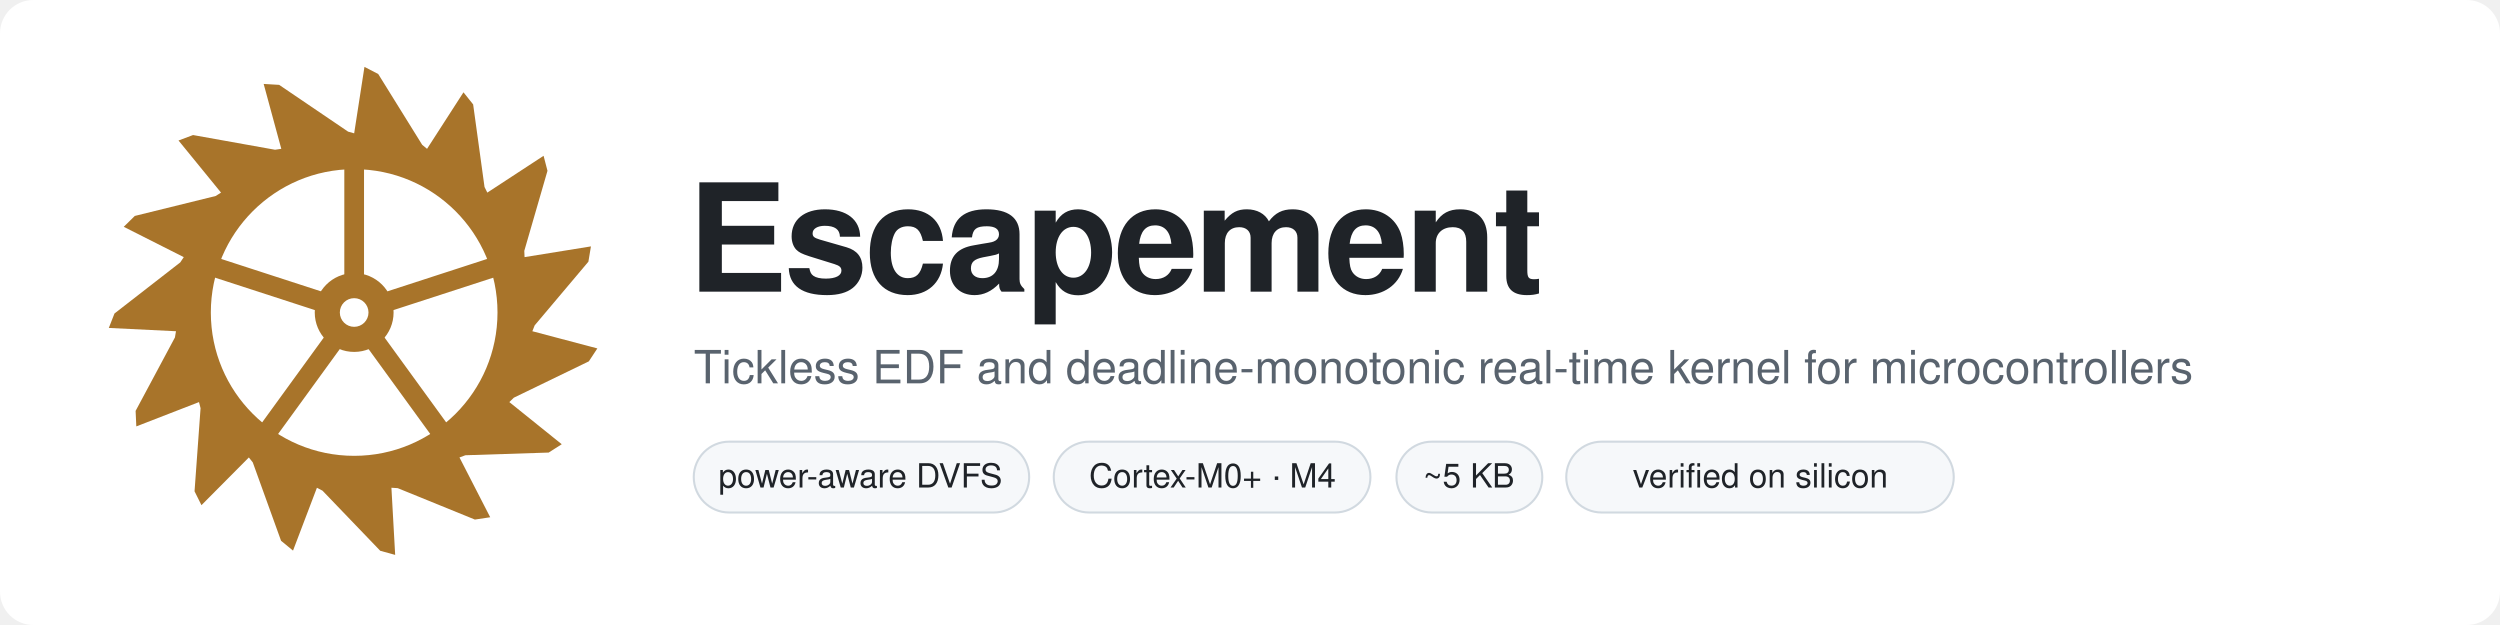
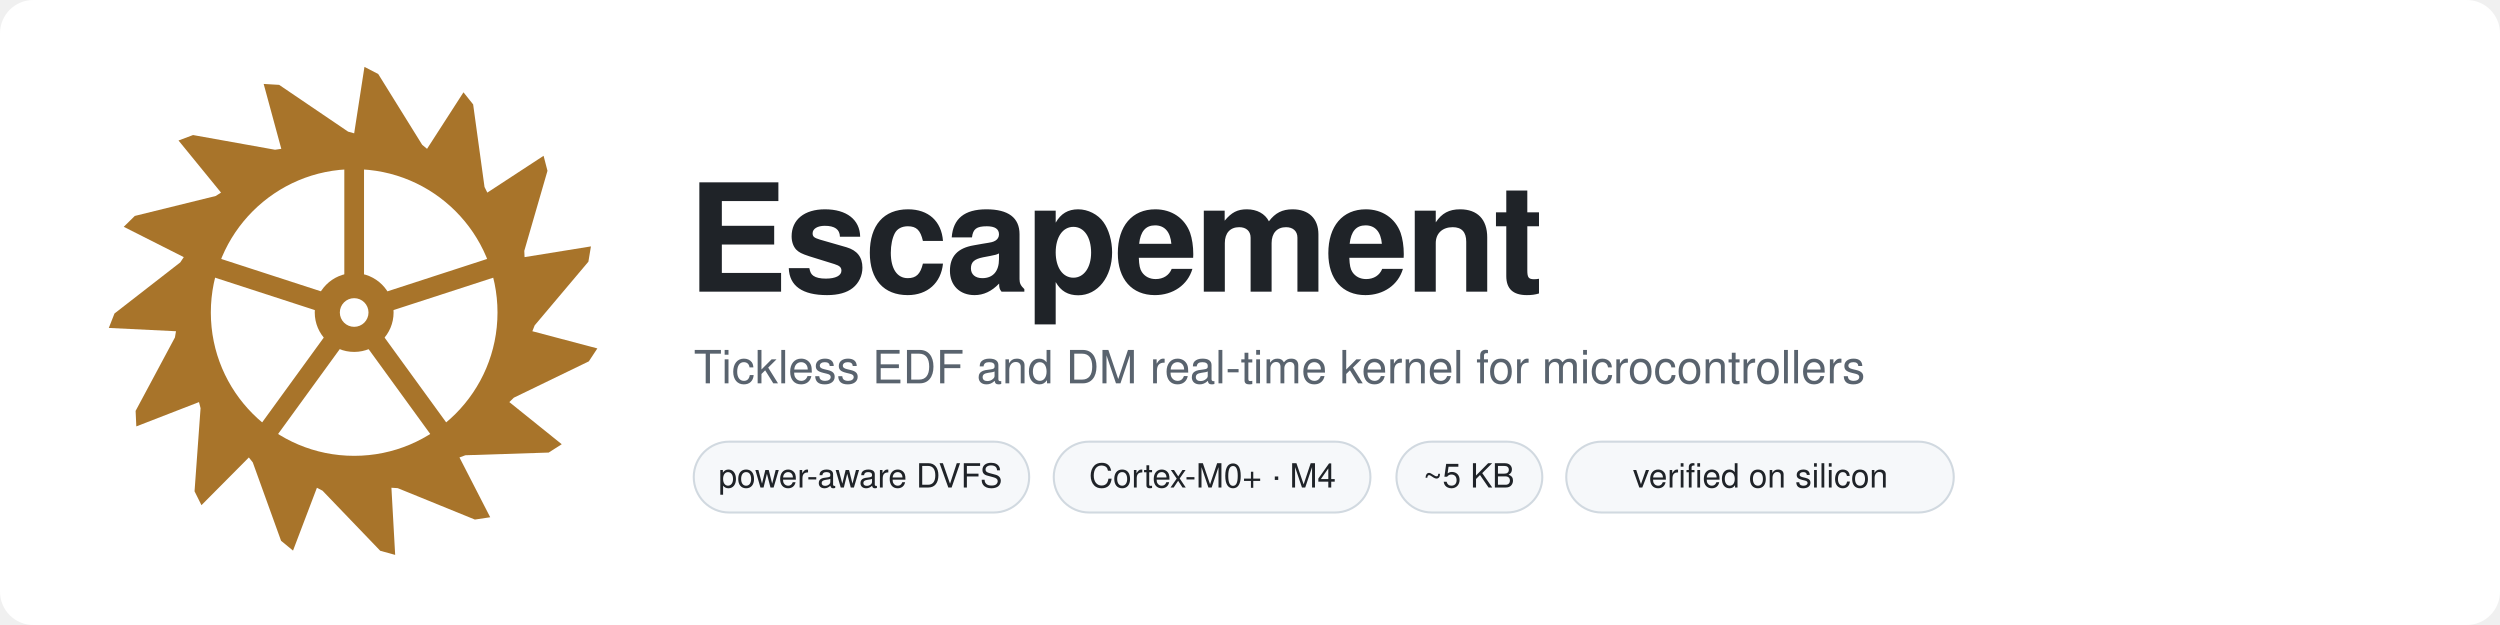
<svg xmlns="http://www.w3.org/2000/svg" width="1200" height="300" viewBox="0 0 1200 300" font-family="ui-sans-serif,-apple-system,Segoe UI,Helvetica,Arial,sans-serif">
  <rect width="1200" height="300" rx="16" fill="#ffffff" />
  <path d="M170.00 64.00 L174.94 32.10 L181.55 35.53 L202.65 69.51 L204.98 71.44 L222.47 44.31 L227.11 50.12 L232.57 89.75 L233.91 92.45 L260.92 74.78 L262.79 81.99 L251.66 120.41 L251.79 123.42 L283.65 118.27 L282.43 125.61 L256.64 156.18 L255.53 158.99 L286.73 167.24 L282.64 173.45 L246.64 190.89 L244.48 193.00 L269.63 213.23 L263.36 217.23 L223.38 218.52 L220.55 219.58 L235.30 248.28 L227.94 249.39 L190.90 234.31 L187.88 234.12 L189.68 266.35 L182.51 264.37 L154.80 235.52 L152.12 234.12 L140.65 264.29 L134.91 259.57 L121.33 221.94 L119.45 219.58 L96.70 242.48 L93.38 235.82 L96.27 195.93 L95.52 193.00 L65.43 204.67 L65.09 197.23 L83.97 161.97 L84.47 158.99 L52.23 157.41 L54.95 150.48 L86.54 125.94 L88.21 123.42 L59.40 108.87 L64.70 103.65 L103.54 94.07 L106.09 92.45 L85.69 67.44 L92.66 64.82 L132.03 71.88 L135.02 71.44 L126.56 40.29 L133.99 40.73 L167.09 63.19 Z" fill="#a8742a" />
  <circle cx="170" cy="150" r="68.80" fill="#ffffff" />
  <line x1="170" y1="150" x2="170.00" y2="79.48" stroke="#a8742a" stroke-width="9.46" stroke-linecap="round" />
  <line x1="170" y1="150" x2="237.07" y2="128.21" stroke="#a8742a" stroke-width="9.46" stroke-linecap="round" />
  <line x1="170" y1="150" x2="211.45" y2="207.05" stroke="#a8742a" stroke-width="9.46" stroke-linecap="round" />
  <line x1="170" y1="150" x2="128.55" y2="207.05" stroke="#a8742a" stroke-width="9.46" stroke-linecap="round" />
  <line x1="170" y1="150" x2="102.93" y2="128.21" stroke="#a8742a" stroke-width="9.46" stroke-linecap="round" />
  <circle cx="170" cy="150" r="18.92" fill="#a8742a" />
  <circle cx="170" cy="150" r="6.88" fill="#ffffff" />
  <text x="330" y="140" font-size="72" font-weight="700" fill="#1f2328" letter-spacing="-1.5">Escapement</text>
-   <text x="333" y="184" font-size="22" fill="#59636e">Tickless EDF and deadline-monotonic real-time kernel for microcontrollers</text>
+   <text x="333" y="184" font-size="22" fill="#59636e">Tickless EDF and DM real-time kernel for microcontrollers</text>
  <rect x="333" y="212" width="161" height="34" rx="17" fill="#f6f8fa" stroke="#d1d9e0" />
  <text x="413" y="234" font-size="16" fill="#1f2328" text-anchor="middle">power-aware DVFS</text>
  <rect x="505.8" y="212" width="152" height="34" rx="17" fill="#f6f8fa" stroke="#d1d9e0" />
  <text x="582" y="234" font-size="16" fill="#1f2328" text-anchor="middle">Cortex-M0+ · M4</text>
  <rect x="670.3" y="212" width="70" height="34" rx="17" fill="#f6f8fa" stroke="#d1d9e0" />
  <text x="705" y="234" font-size="16" fill="#1f2328" text-anchor="middle">~5 KB</text>
  <rect x="751.8" y="212" width="186" height="34" rx="17" fill="#f6f8fa" stroke="#d1d9e0" />
  <text x="845" y="234" font-size="16" fill="#1f2328" text-anchor="middle">verified on silicon</text>
</svg>
